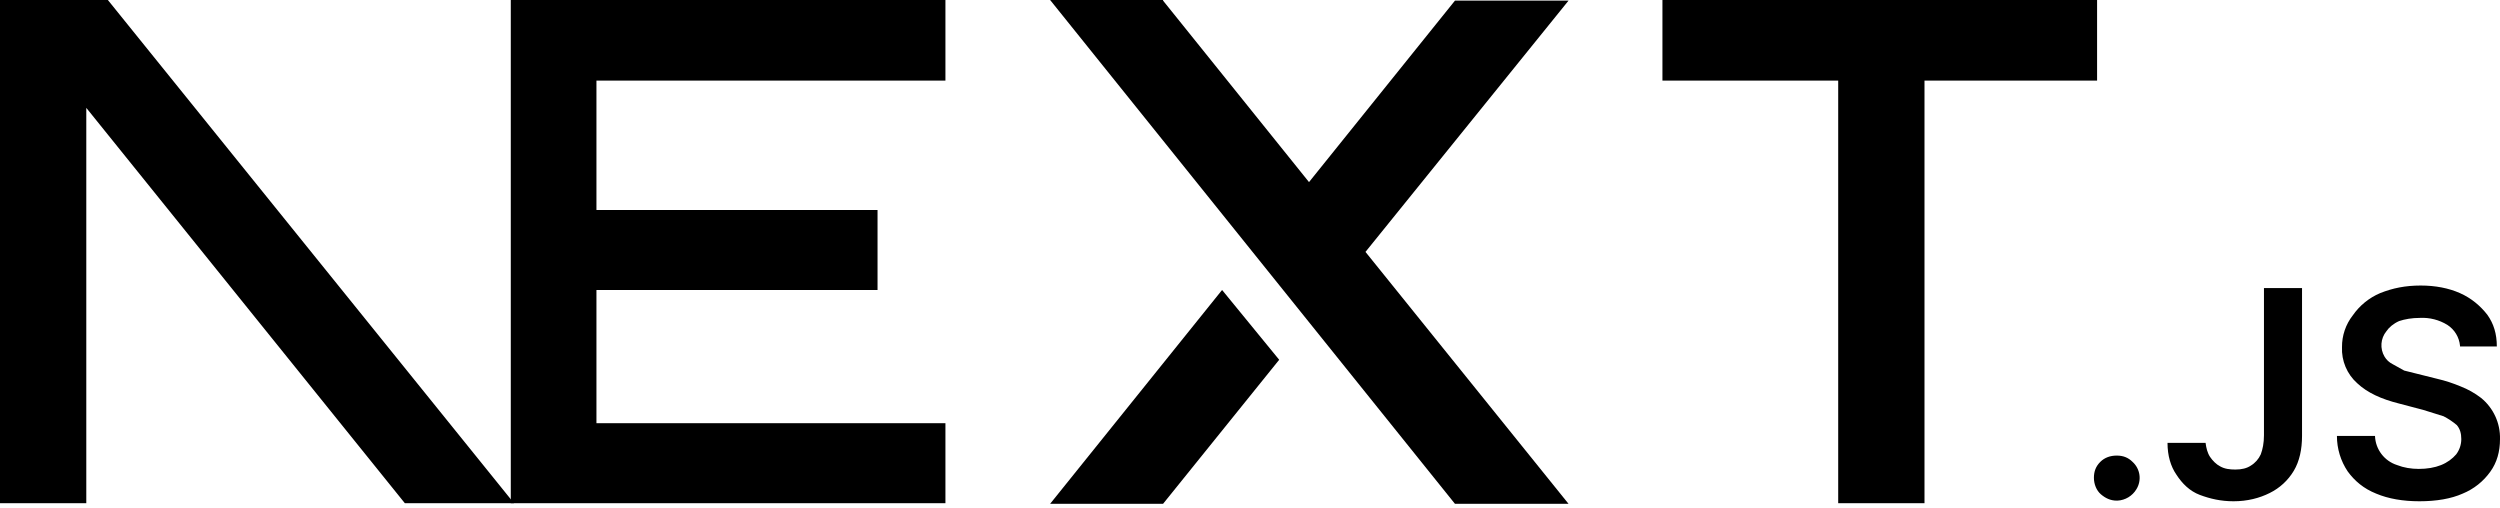
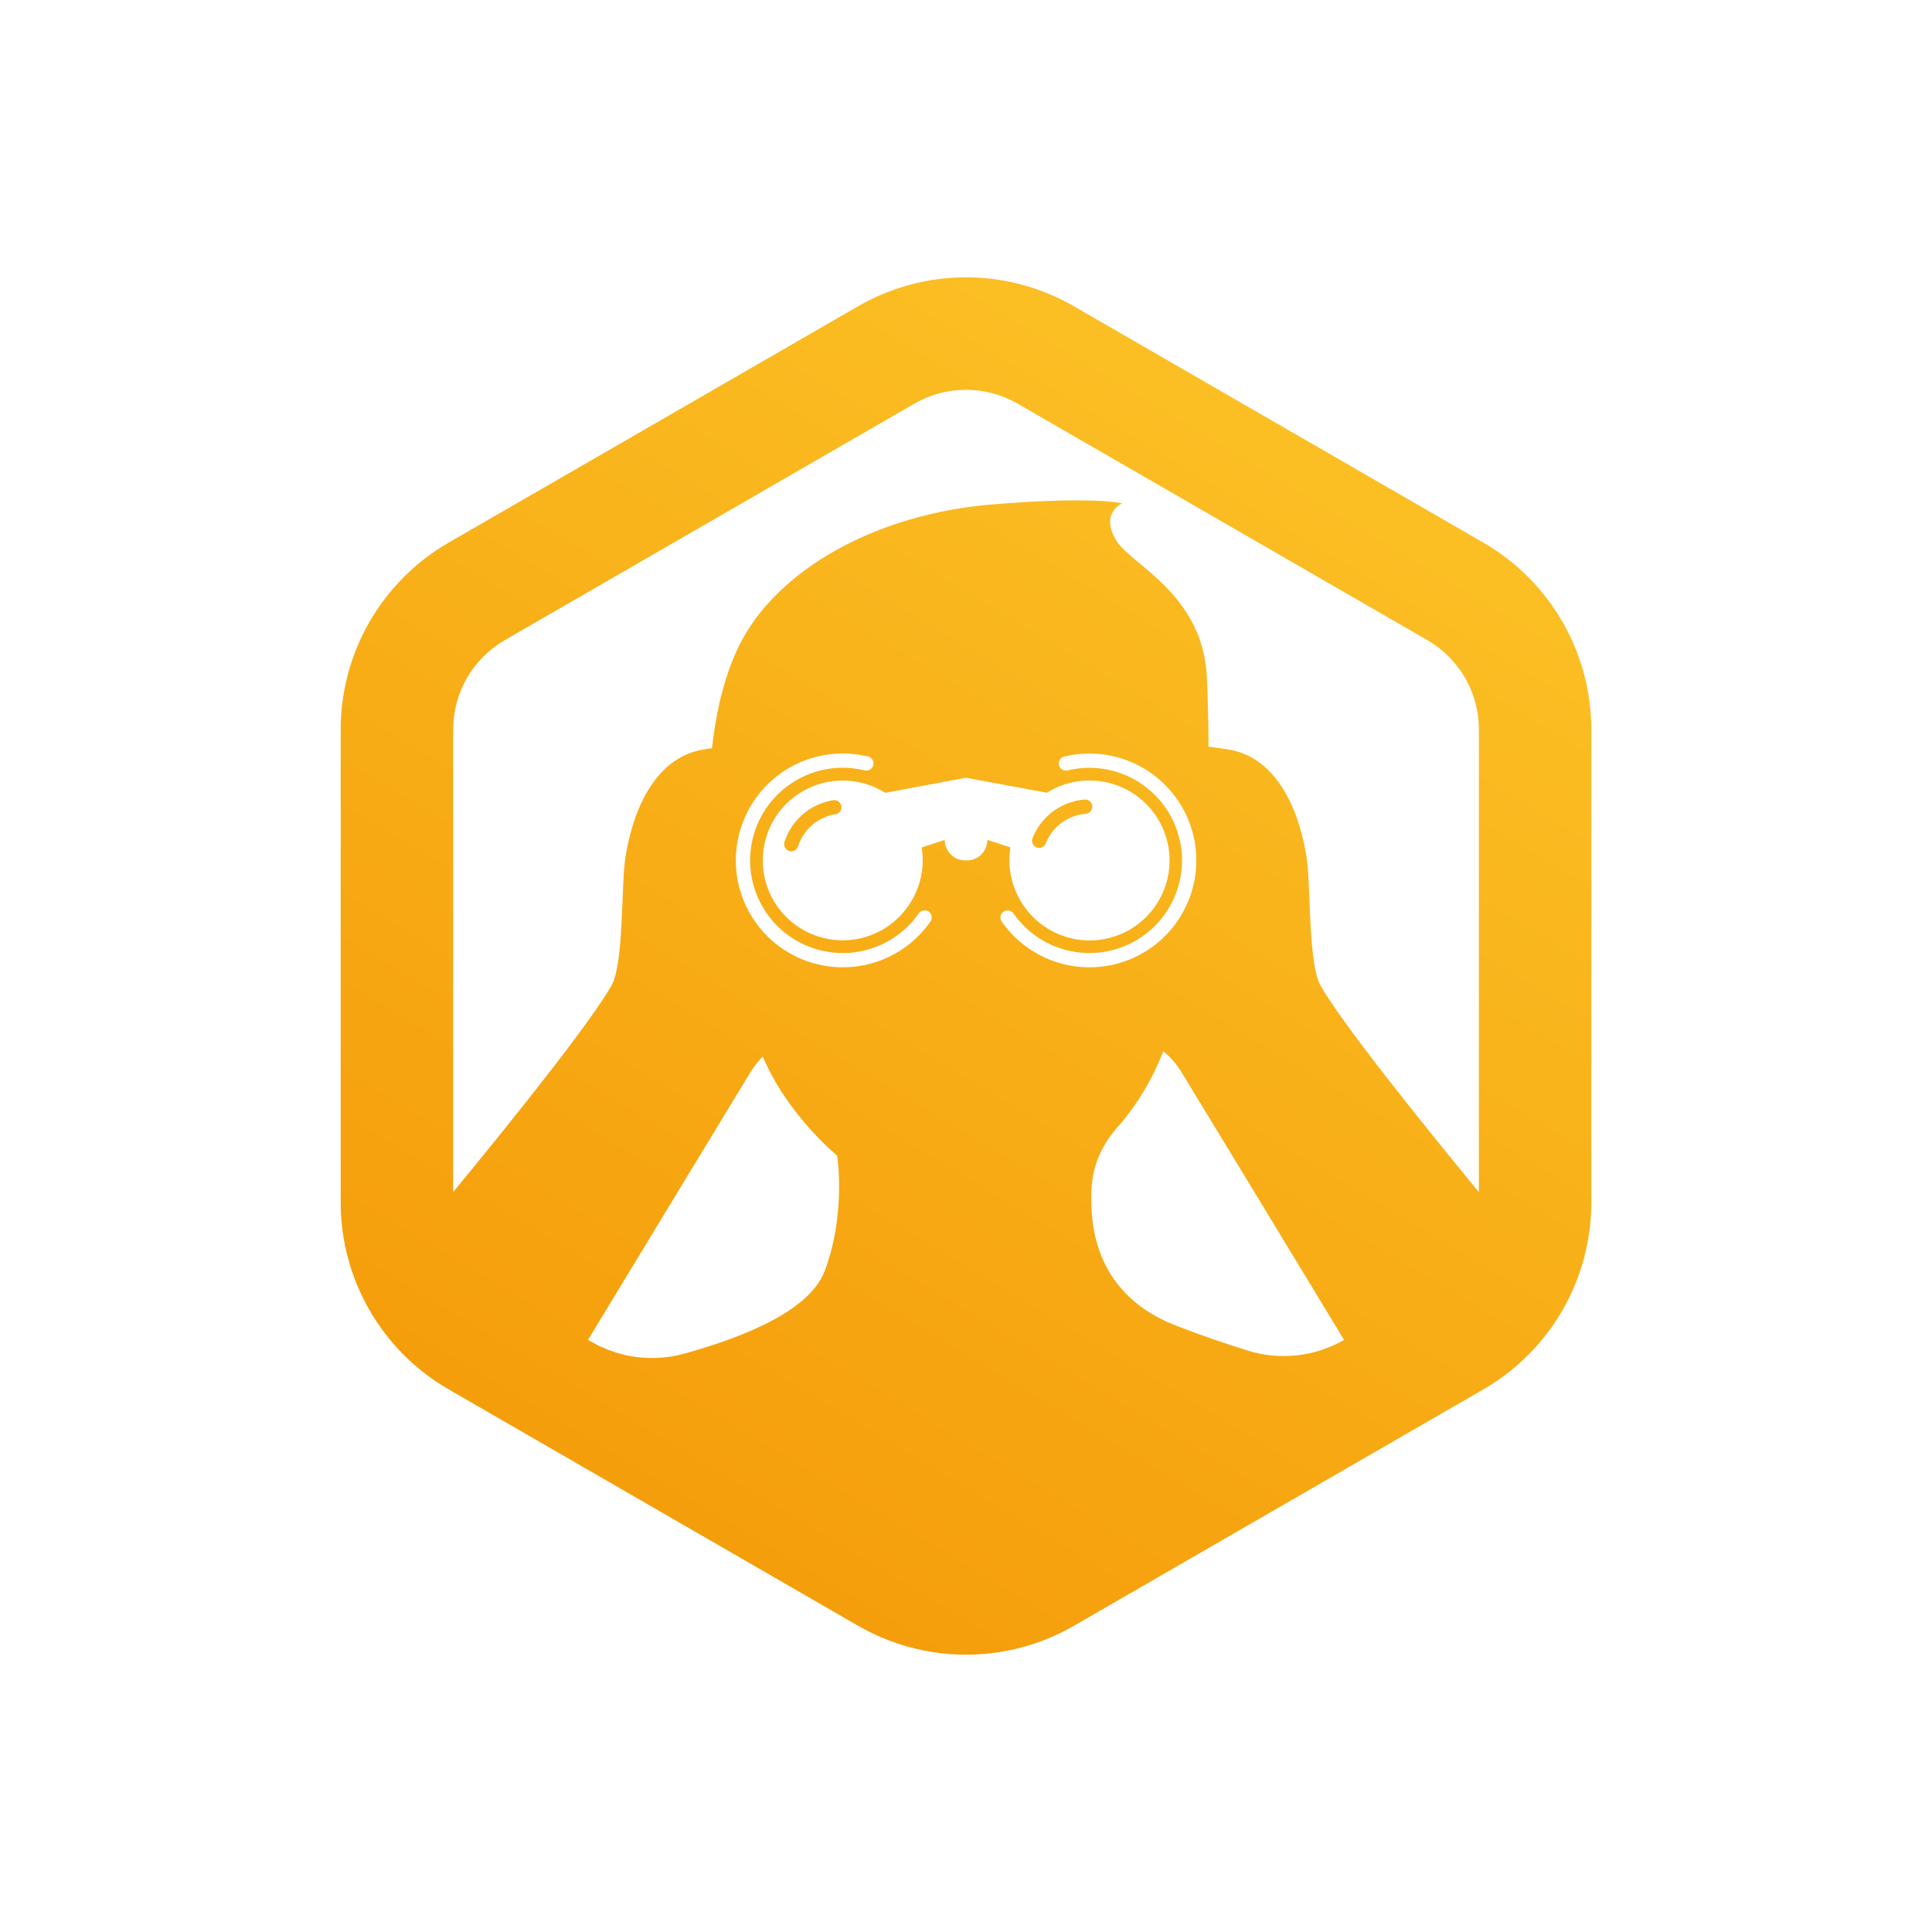
- <svg xmlns="http://www.w3.org/2000/svg" fill="none" viewBox="0 0 394 80">
-   <path fill="#000" d="M262 0h68.5v12.7h-27.2v66.6h-13.6V12.7H262V0ZM149 0v12.7H94v20.4h44.3v12.6H94v21h55v12.6H80.5V0h68.7zm34.3 0h-17.8l63.8 79.4h17.9l-32-39.7 32-39.6h-17.9l-23 28.6-23-28.6zm18.3 56.7-9-11-27.1 33.7h17.8l18.3-22.7z" />
-   <path fill="#000" d="M81 79.3 17 0H0v79.3h13.6V17l50.2 62.3H81Zm252.6-.4c-1 0-1.8-.4-2.5-1s-1.1-1.6-1.1-2.6.3-1.8 1-2.5 1.6-1 2.6-1 1.8.3 2.5 1a3.4 3.4 0 0 1 .6 4.3 3.7 3.7 0 0 1-3 1.8zm23.2-33.5h6v23.3c0 2.1-.4 4-1.3 5.5a9.1 9.1 0 0 1-3.8 3.5c-1.6.8-3.5 1.3-5.7 1.3-2 0-3.7-.4-5.3-1s-2.8-1.8-3.7-3.2c-.9-1.3-1.4-3-1.4-5h6c.1.8.3 1.6.7 2.2s1 1.2 1.6 1.5c.7.4 1.5.5 2.4.5 1 0 1.8-.2 2.4-.6a4 4 0 0 0 1.6-1.8c.3-.8.5-1.8.5-3V45.5zm30.9 9.1a4.4 4.4 0 0 0-2-3.3 7.5 7.5 0 0 0-4.3-1.1c-1.3 0-2.4.2-3.3.5-.9.4-1.6 1-2 1.6a3.5 3.5 0 0 0-.3 4c.3.5.7.9 1.3 1.2l1.8 1 2 .5 3.2.8c1.3.3 2.5.7 3.7 1.2a13 13 0 0 1 3.2 1.8 8.1 8.1 0 0 1 3 6.5c0 2-.5 3.7-1.5 5.1a10 10 0 0 1-4.4 3.5c-1.8.8-4.1 1.2-6.8 1.2-2.6 0-4.9-.4-6.8-1.2-2-.8-3.4-2-4.5-3.5a10 10 0 0 1-1.7-5.6h6a5 5 0 0 0 3.5 4.6c1 .4 2.2.6 3.4.6 1.3 0 2.5-.2 3.5-.6 1-.4 1.8-1 2.4-1.7a4 4 0 0 0 .8-2.4c0-.9-.2-1.6-.7-2.2a11 11 0 0 0-2.1-1.4l-3.2-1-3.8-1c-2.8-.7-5-1.7-6.6-3.2a7.2 7.2 0 0 1-2.4-5.7 8 8 0 0 1 1.7-5 10 10 0 0 1 4.3-3.5c2-.8 4-1.2 6.4-1.2 2.3 0 4.4.4 6.2 1.2 1.8.8 3.2 2 4.3 3.4 1 1.4 1.5 3 1.5 5h-5.8z" />
+ <svg xmlns="http://www.w3.org/2000/svg" xmlns:xlink="http://www.w3.org/1999/xlink" id="Layer_1" data-name="Layer 1" viewBox="0 0 1080 1080">
+   <defs>
+     <style>.cls-1{fill:url(#linear-gradient);}.cls-2{fill:url(#linear-gradient-2);}.cls-3{fill:url(#linear-gradient-3);}</style>
+     <linearGradient id="linear-gradient" x1="722.35" y1="235.44" x2="362.59" y2="836.32" gradientUnits="userSpaceOnUse">
+       <stop offset="0" stop-color="#fbbf24" />
+       <stop offset="1" stop-color="#f59e0b" />
+     </linearGradient>
+     <linearGradient id="linear-gradient-2" x1="624.5" y1="176.86" x2="264.74" y2="777.74" xlink:href="#linear-gradient" />
+     <linearGradient id="linear-gradient-3" x1="726.69" y1="238.04" x2="366.92" y2="838.91" xlink:href="#linear-gradient" />
+   </defs>
+   <path class="cls-1" d="M829.39,303.44,600.19,171.12a120.64,120.64,0,0,0-120.38,0L250.61,303.44a120.7,120.7,0,0,0-60.16,104.24V672.32a120.69,120.69,0,0,0,60.16,104.24L479.84,908.91a120.76,120.76,0,0,0,120.35,0l229.2-132.35a120.66,120.66,0,0,0,60.16-104.24V407.68A120.74,120.74,0,0,0,829.39,303.44ZM461,710.5c-8.31,21.91-44,36.61-78.37,46.16a67.72,67.72,0,0,1-52-6.58L328.69,749c29.66-48.91,85.25-140.58,90.4-148.94a51.15,51.15,0,0,1,7.28-9.48C440.44,623.71,468,646,468,646S473.1,678.59,461,710.5Zm59.13-195.32c-.16.21-.29.42-.48.63v0a59.76,59.76,0,1,1-48.56-94.6,58.56,58.56,0,0,1,11.76,1.17c.64.11,1.28.24,1.91.4a4,4,0,1,1-1.8,7.75q-1.59-.36-3.21-.63a51.79,51.79,0,1,0,33.85,80.68,4.05,4.05,0,0,1,5.55-1A4,4,0,0,1,520.09,515.18Zm28.49-37.54a11.54,11.54,0,0,1-8.13,3.34h-.9a11.46,11.46,0,0,1-11.47-11.44l-12.93,4.19a42.13,42.13,0,0,1,.61,7.14,44,44,0,0,1-6.27,22.76,44.65,44.65,0,1,1-43.56-67,46.85,46.85,0,0,1,8.6-.16,44.63,44.63,0,0,1,20.31,6.72L540,434.76l45.19,8.39a44.47,44.47,0,0,1,20.28-6.72,46.8,46.8,0,0,1,8.6.16,44.7,44.7,0,1,1-43.56,67,44.21,44.21,0,0,1-6.24-22.76,45.45,45.45,0,0,1,.58-7.14l-12.93-4.19A11.44,11.44,0,0,1,548.58,477.64Zm11.84,38.2-.48-.66a4,4,0,0,1,1-5.55,3.62,3.62,0,0,1,2.07-.69,4,4,0,0,1,3.48,1.67,51.77,51.77,0,1,0,33.85-80.68c-1.09.18-2.15.39-3.21.63a4,4,0,1,1-1.83-7.75c.63-.16,1.27-.29,1.91-.4A58.56,58.56,0,0,1,609,421.24a59.75,59.75,0,1,1-48.53,94.6ZM751.36,749a67.6,67.6,0,0,1-53.82,6c-12.76-4-26.62-8.69-41.65-14.57-46.28-18.77-45.85-60-45.85-71.71s2.65-24.21,13.33-37.11a142.54,142.54,0,0,0,26.92-44,46,46,0,0,1,10.62,12.48c5.17,8.36,60.77,100,90.45,148.94Zm75.32-82.62c-33.53-40.78-76.57-94.44-88.51-115.49-6.75-11.9-5.5-53.48-7.44-69-2.07-16.65-11.39-57.8-44.34-63-3.55-.56-7.19-1.06-10.83-1.51,0-11.58-.29-24.67-.9-38.55-2.07-46.7-42.27-63.14-50.44-76.33-9.78-15.67,3.07-21.11,3.07-21.11s-15.74-4.17-73.25.64c-63.9,5.31-120.4,36.32-141.27,79.7-8.6,17.89-12.79,38.47-14.76,56.5-1.46.21-2.92.42-4.38.66-32.95,5.15-42.26,46.3-44.36,63-1.94,15.5-.69,57.08-7.44,69-11.94,21.08-55,74.73-88.51,115.51V407.68a57.65,57.65,0,0,1,28.75-49.78l229.2-132.33a57.64,57.64,0,0,1,57.46,0L798,357.9a57.69,57.69,0,0,1,28.72,49.78Z" />
+   <path class="cls-2" d="M467.33,455.09a26.3,26.3,0,0,0-21.21,18,4,4,0,0,1-3.8,2.79,4.54,4.54,0,0,1-1.19-.19,4,4,0,0,1-2.6-5,34.27,34.27,0,0,1,27.69-23.44,4,4,0,0,1,1.11,7.88Z" />
+   <path class="cls-3" d="M610.6,450.61a4,4,0,0,1-3.67,4.3,26,26,0,0,0-12.8,4.54v0a25.88,25.88,0,0,0-9.53,12,4,4,0,0,1-3.71,2.52,4.13,4.13,0,0,1-1.46-.26,4,4,0,0,1-2.26-5.15A34.18,34.18,0,0,1,600,448.09a31.63,31.63,0,0,1,6.37-1.15A4,4,0,0,1,610.6,450.61Z" />
</svg>
